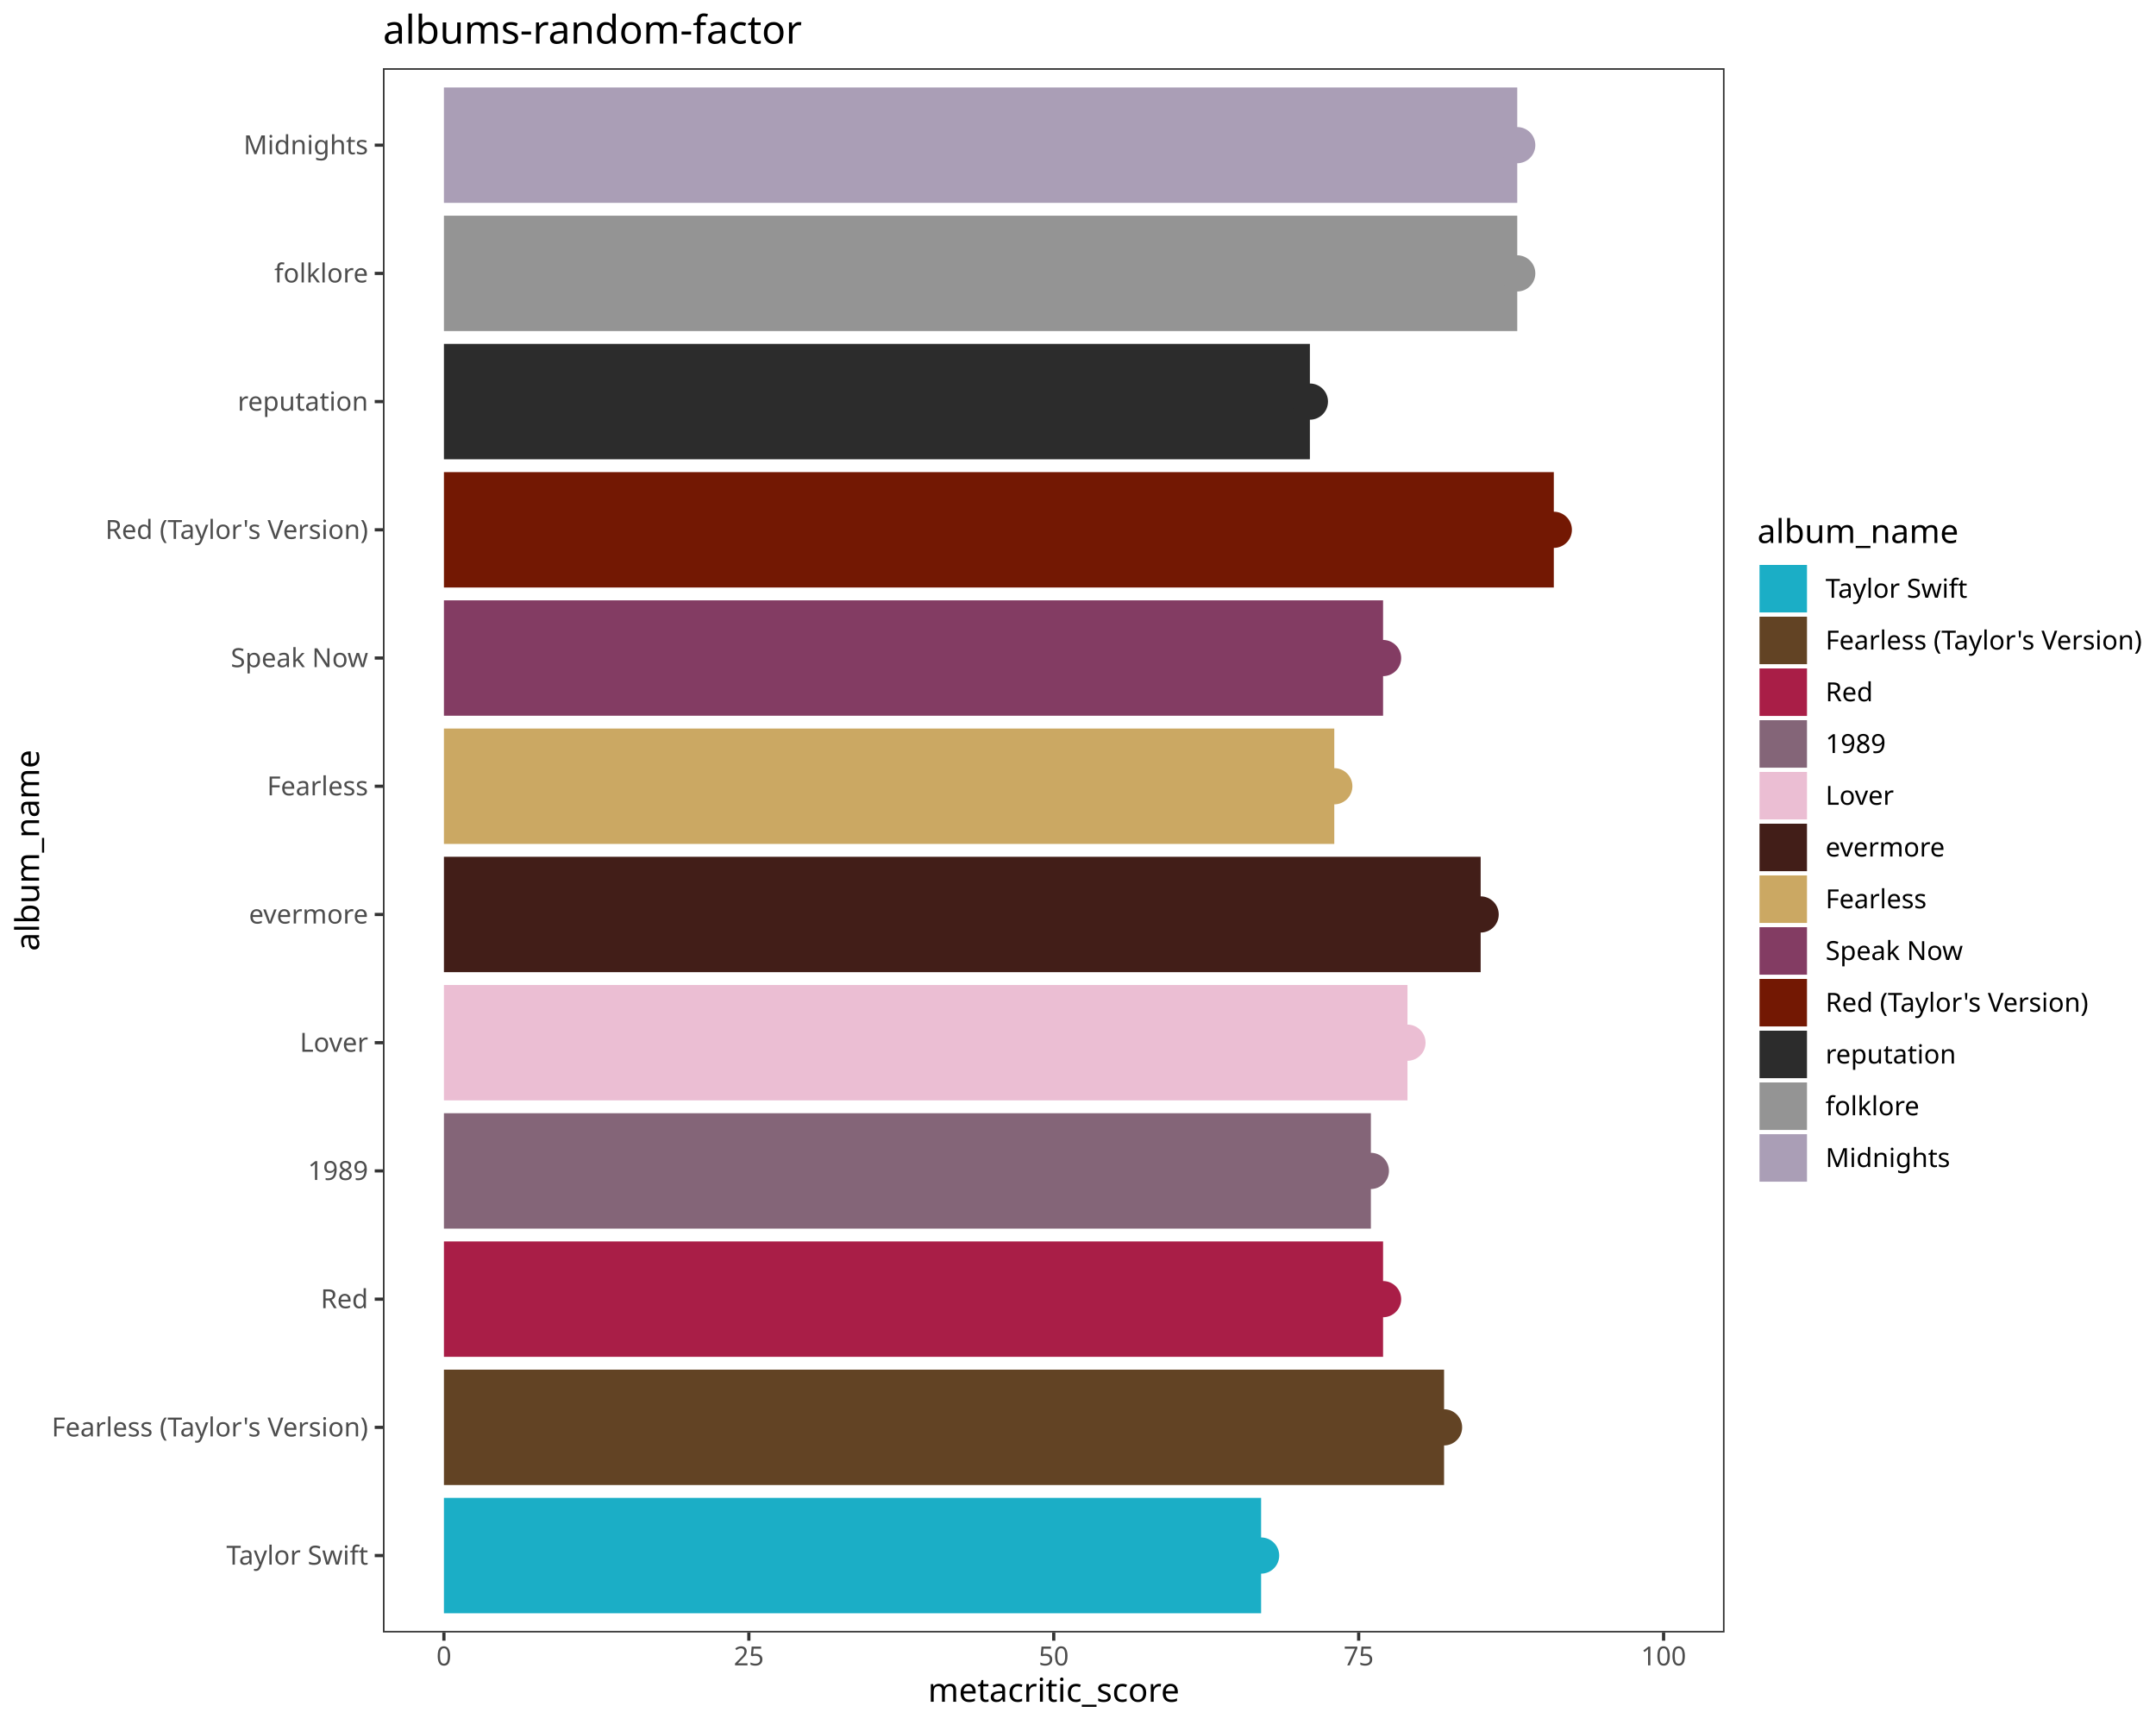
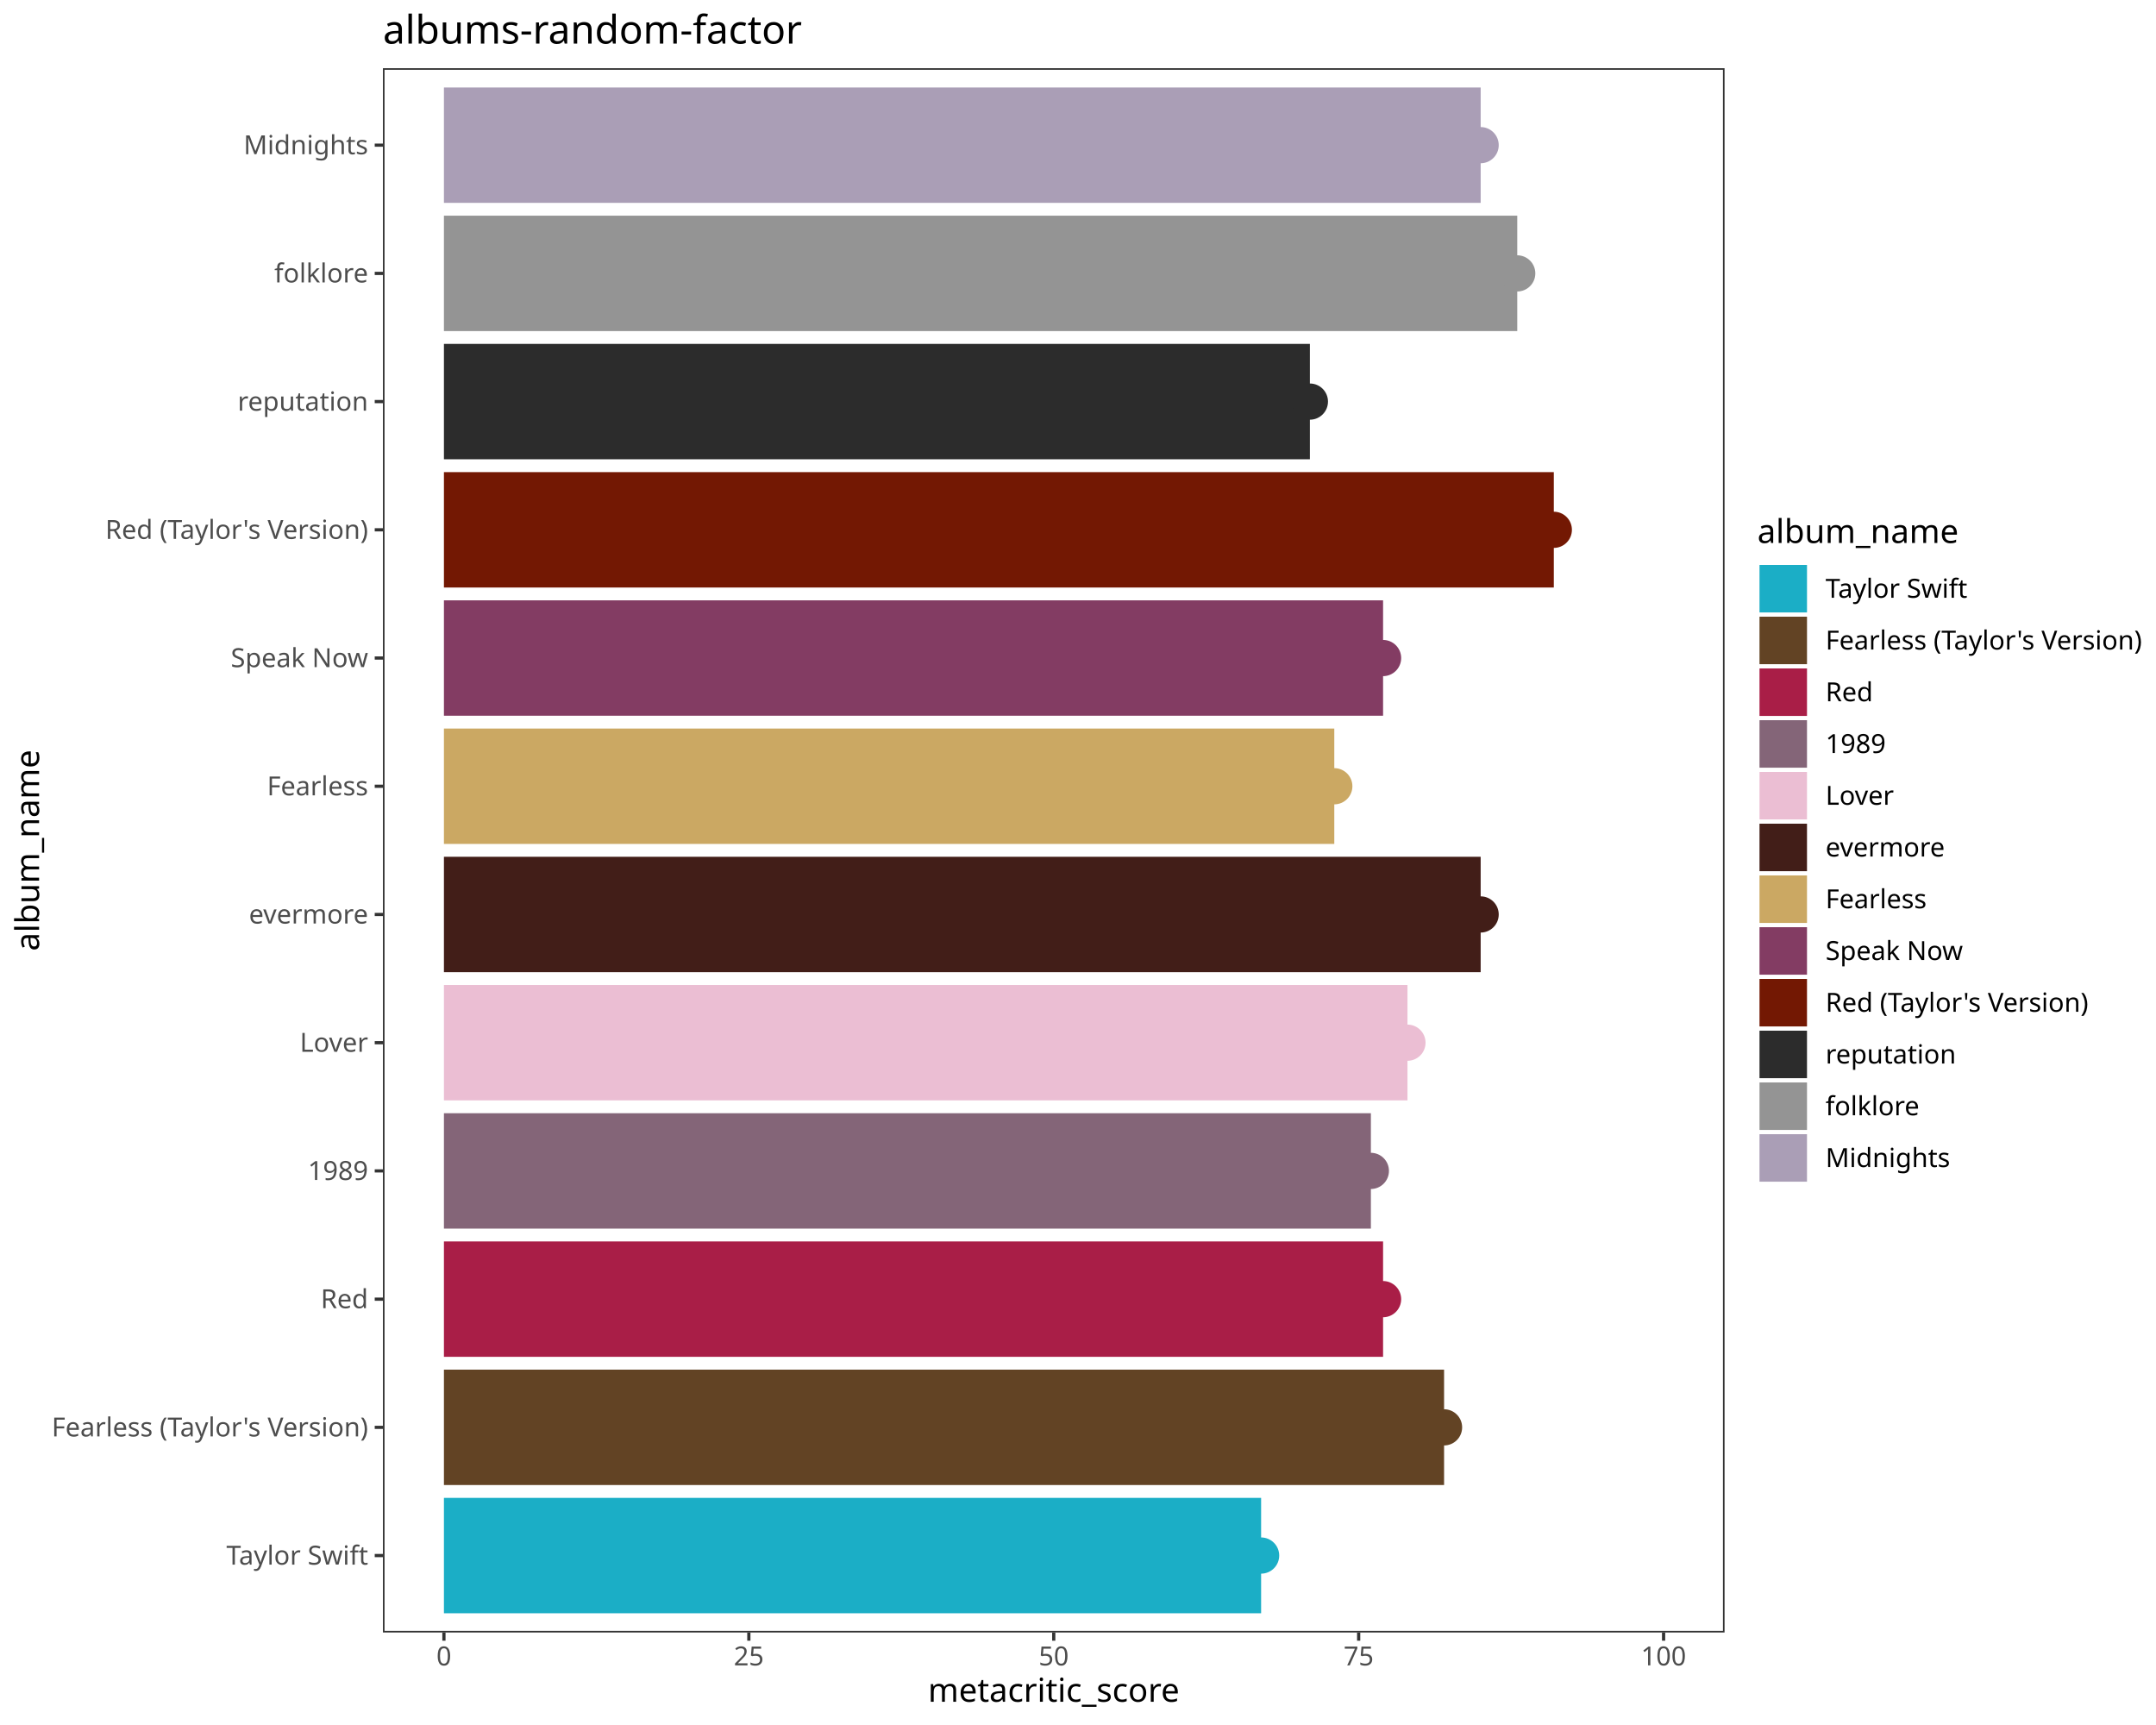
<svg xmlns="http://www.w3.org/2000/svg" class="svglite" data-engine-version="2.0" width="720.00pt" height="576.00pt" viewBox="0 0 720.00 576.00">
  <defs>
    <style type="text/css">
    .svglite line, .svglite polyline, .svglite polygon, .svglite path, .svglite rect, .svglite circle {
      fill: none;
      stroke: #000000;
      stroke-linecap: round;
      stroke-linejoin: round;
      stroke-miterlimit: 10.00;
    }
  </style>
  </defs>
  <rect width="100%" height="100%" style="stroke: none; fill: #FFFFFF;" />
  <defs>
    <clipPath id="cpMC4wMHw3MjAuMDB8MC4wMHw1NzYuMDA=">
      <rect x="0.00" y="0.00" width="720.00" height="576.00" />
    </clipPath>
  </defs>
  <g clip-path="url(#cpMC4wMHw3MjAuMDB8MC4wMHw1NzYuMDA=)">
    <rect x="0.00" y="0.00" width="720.00" height="576.00" style="stroke-width: 1.07; stroke: #FFFFFF; fill: #FFFFFF;" />
  </g>
  <defs>
    <clipPath id="cpMTI3Ljg4fDU3NS45M3wyMi43OHw1NDUuMTE=">
      <rect x="127.88" y="22.78" width="448.04" height="522.33" />
    </clipPath>
  </defs>
  <g clip-path="url(#cpMTI3Ljg4fDU3NS45M3wyMi43OHw1NDUuMTE=)">
    <rect x="127.88" y="22.78" width="448.04" height="522.33" style="stroke-width: 1.07; stroke: none; fill: #FFFFFF;" />
    <rect x="148.25" y="500.16" width="272.90" height="38.53" style="stroke-width: 1.07; stroke: none; stroke-linecap: square; stroke-linejoin: miter; fill: #1BAEC6;" />
    <rect x="148.25" y="243.27" width="297.34" height="38.53" style="stroke-width: 1.07; stroke: none; stroke-linecap: square; stroke-linejoin: miter; fill: #CBA863;" />
    <rect x="148.25" y="200.46" width="313.63" height="38.53" style="stroke-width: 1.07; stroke: none; stroke-linecap: square; stroke-linejoin: miter; fill: #833C63;" />
    <rect x="148.25" y="414.53" width="313.63" height="38.53" style="stroke-width: 1.07; stroke: none; stroke-linecap: square; stroke-linejoin: miter; fill: #A91E47;" />
    <rect x="148.25" y="371.72" width="309.56" height="38.53" style="stroke-width: 1.07; stroke: none; stroke-linecap: square; stroke-linejoin: miter; fill: #846578;" />
    <rect x="148.25" y="114.83" width="289.19" height="38.53" style="stroke-width: 1.07; stroke: none; stroke-linecap: square; stroke-linejoin: miter; fill: #2C2C2C;" />
    <rect x="148.25" y="328.90" width="321.78" height="38.53" style="stroke-width: 1.07; stroke: none; stroke-linecap: square; stroke-linejoin: miter; fill: #EBBED3;" />
    <rect x="148.25" y="72.02" width="358.44" height="38.53" style="stroke-width: 1.07; stroke: none; stroke-linecap: square; stroke-linejoin: miter; fill: #949494;" />
    <rect x="148.25" y="286.09" width="346.22" height="38.53" style="stroke-width: 1.07; stroke: none; stroke-linecap: square; stroke-linejoin: miter; fill: #421E18;" />
    <rect x="148.25" y="457.34" width="334.00" height="38.53" style="stroke-width: 1.07; stroke: none; stroke-linecap: square; stroke-linejoin: miter; fill: #624324;" />
    <rect x="148.25" y="157.65" width="370.65" height="38.53" style="stroke-width: 1.07; stroke: none; stroke-linecap: square; stroke-linejoin: miter; fill: #731803;" />
-     <rect x="148.25" y="29.21" width="358.44" height="38.53" style="stroke-width: 1.07; stroke: none; stroke-linecap: square; stroke-linejoin: miter; fill: #AA9EB6;" />
+     <rect x="148.25" y="29.21" width="346.22" height="38.53" style="stroke-width: 1.07; stroke: none; stroke-linecap: square; stroke-linejoin: miter; fill: #AA9EB6;" />
    <circle cx="421.15" cy="519.42" r="5.69" style="stroke-width: 0.71; stroke: #1BAEC6; fill: #1BAEC6;" />
    <circle cx="445.59" cy="262.54" r="5.69" style="stroke-width: 0.71; stroke: #CBA863; fill: #CBA863;" />
    <circle cx="461.88" cy="219.73" r="5.69" style="stroke-width: 0.71; stroke: #833C63; fill: #833C63;" />
    <circle cx="461.88" cy="433.80" r="5.69" style="stroke-width: 0.71; stroke: #A91E47; fill: #A91E47;" />
    <circle cx="457.80" cy="390.98" r="5.69" style="stroke-width: 0.71; stroke: #846578; fill: #846578;" />
    <circle cx="437.44" cy="134.10" r="5.69" style="stroke-width: 0.71; stroke: #2C2C2C; fill: #2C2C2C;" />
    <circle cx="470.02" cy="348.17" r="5.69" style="stroke-width: 0.71; stroke: #EBBED3; fill: #EBBED3;" />
    <circle cx="506.68" cy="91.29" r="5.69" style="stroke-width: 0.71; stroke: #949494; fill: #949494;" />
    <circle cx="494.46" cy="305.35" r="5.69" style="stroke-width: 0.71; stroke: #421E18; fill: #421E18;" />
    <circle cx="482.24" cy="476.61" r="5.69" style="stroke-width: 0.71; stroke: #624324; fill: #624324;" />
    <circle cx="518.90" cy="176.91" r="5.69" style="stroke-width: 0.71; stroke: #731803; fill: #731803;" />
-     <circle cx="506.68" cy="48.47" r="5.69" style="stroke-width: 0.71; stroke: #AA9EB6; fill: #AA9EB6;" />
+     <circle cx="494.46" cy="48.47" r="5.69" style="stroke-width: 0.71; stroke: #AA9EB6; fill: #AA9EB6;" />
    <rect x="127.88" y="22.78" width="448.04" height="522.33" style="stroke-width: 1.07; stroke: #333333;" />
  </g>
  <g clip-path="url(#cpMC4wMHw3MjAuMDB8MC4wMHw1NzYuMDA=)">
    <text x="122.95" y="522.45" text-anchor="end" style="font-size: 8.80px; fill: #4D4D4D; font-family: sans;" textLength="45.97px" lengthAdjust="spacingAndGlyphs">Taylor Swift</text>
    <text x="122.95" y="479.64" text-anchor="end" style="font-size: 8.80px; fill: #4D4D4D; font-family: sans;" textLength="104.88px" lengthAdjust="spacingAndGlyphs">Fearless (Taylor's Version)</text>
    <text x="122.95" y="436.82" text-anchor="end" style="font-size: 8.80px; fill: #4D4D4D; font-family: sans;" textLength="16.15px" lengthAdjust="spacingAndGlyphs">Red</text>
    <text x="122.95" y="394.01" text-anchor="end" style="font-size: 8.80px; fill: #4D4D4D; font-family: sans;" textLength="19.58px" lengthAdjust="spacingAndGlyphs">1989</text>
    <text x="122.95" y="351.20" text-anchor="end" style="font-size: 8.80px; fill: #4D4D4D; font-family: sans;" textLength="22.02px" lengthAdjust="spacingAndGlyphs">Lover</text>
    <text x="122.95" y="308.38" text-anchor="end" style="font-size: 8.80px; fill: #4D4D4D; font-family: sans;" textLength="37.18px" lengthAdjust="spacingAndGlyphs">evermore</text>
    <text x="122.95" y="265.57" text-anchor="end" style="font-size: 8.80px; fill: #4D4D4D; font-family: sans;" textLength="33.75px" lengthAdjust="spacingAndGlyphs">Fearless</text>
    <text x="122.95" y="222.76" text-anchor="end" style="font-size: 8.80px; fill: #4D4D4D; font-family: sans;" textLength="45.01px" lengthAdjust="spacingAndGlyphs">Speak Now</text>
    <text x="122.95" y="179.94" text-anchor="end" style="font-size: 8.80px; fill: #4D4D4D; font-family: sans;" textLength="87.27px" lengthAdjust="spacingAndGlyphs">Red (Taylor's Version)</text>
    <text x="122.95" y="137.13" text-anchor="end" style="font-size: 8.80px; fill: #4D4D4D; font-family: sans;" textLength="39.14px" lengthAdjust="spacingAndGlyphs">reputation</text>
    <text x="122.95" y="94.31" text-anchor="end" style="font-size: 8.80px; fill: #4D4D4D; font-family: sans;" textLength="28.37px" lengthAdjust="spacingAndGlyphs">folklore</text>
    <text x="122.95" y="51.50" text-anchor="end" style="font-size: 8.80px; fill: #4D4D4D; font-family: sans;" textLength="37.67px" lengthAdjust="spacingAndGlyphs">Midnights</text>
    <polyline points="125.14,519.42 127.88,519.42 " style="stroke-width: 1.07; stroke: #333333; stroke-linecap: butt;" />
    <polyline points="125.14,476.61 127.88,476.61 " style="stroke-width: 1.07; stroke: #333333; stroke-linecap: butt;" />
    <polyline points="125.14,433.80 127.88,433.80 " style="stroke-width: 1.07; stroke: #333333; stroke-linecap: butt;" />
    <polyline points="125.14,390.98 127.88,390.98 " style="stroke-width: 1.07; stroke: #333333; stroke-linecap: butt;" />
    <polyline points="125.14,348.17 127.88,348.17 " style="stroke-width: 1.07; stroke: #333333; stroke-linecap: butt;" />
    <polyline points="125.14,305.35 127.88,305.35 " style="stroke-width: 1.07; stroke: #333333; stroke-linecap: butt;" />
    <polyline points="125.14,262.54 127.88,262.54 " style="stroke-width: 1.07; stroke: #333333; stroke-linecap: butt;" />
    <polyline points="125.14,219.73 127.88,219.73 " style="stroke-width: 1.07; stroke: #333333; stroke-linecap: butt;" />
    <polyline points="125.14,176.91 127.88,176.91 " style="stroke-width: 1.07; stroke: #333333; stroke-linecap: butt;" />
    <polyline points="125.14,134.10 127.88,134.10 " style="stroke-width: 1.07; stroke: #333333; stroke-linecap: butt;" />
    <polyline points="125.14,91.29 127.88,91.29 " style="stroke-width: 1.07; stroke: #333333; stroke-linecap: butt;" />
    <polyline points="125.14,48.47 127.88,48.47 " style="stroke-width: 1.07; stroke: #333333; stroke-linecap: butt;" />
    <polyline points="148.25,547.85 148.25,545.11 " style="stroke-width: 1.07; stroke: #333333; stroke-linecap: butt;" />
    <polyline points="250.08,547.85 250.08,545.11 " style="stroke-width: 1.07; stroke: #333333; stroke-linecap: butt;" />
    <polyline points="351.90,547.85 351.90,545.11 " style="stroke-width: 1.07; stroke: #333333; stroke-linecap: butt;" />
    <polyline points="453.73,547.85 453.73,545.11 " style="stroke-width: 1.07; stroke: #333333; stroke-linecap: butt;" />
    <polyline points="555.56,547.85 555.56,545.11 " style="stroke-width: 1.07; stroke: #333333; stroke-linecap: butt;" />
    <text x="148.25" y="556.10" text-anchor="middle" style="font-size: 8.80px; fill: #4D4D4D; font-family: sans;" textLength="4.89px" lengthAdjust="spacingAndGlyphs">0</text>
    <text x="250.08" y="556.10" text-anchor="middle" style="font-size: 8.80px; fill: #4D4D4D; font-family: sans;" textLength="9.79px" lengthAdjust="spacingAndGlyphs">25</text>
    <text x="351.90" y="556.10" text-anchor="middle" style="font-size: 8.80px; fill: #4D4D4D; font-family: sans;" textLength="9.79px" lengthAdjust="spacingAndGlyphs">50</text>
    <text x="453.73" y="556.10" text-anchor="middle" style="font-size: 8.80px; fill: #4D4D4D; font-family: sans;" textLength="9.79px" lengthAdjust="spacingAndGlyphs">75</text>
    <text x="555.56" y="556.10" text-anchor="middle" style="font-size: 8.80px; fill: #4D4D4D; font-family: sans;" textLength="14.68px" lengthAdjust="spacingAndGlyphs">100</text>
    <text x="351.90" y="568.24" text-anchor="middle" style="font-size: 11.00px; font-family: sans;" textLength="80.10px" lengthAdjust="spacingAndGlyphs">metacritic_score</text>
    <text transform="translate(13.05,283.95) rotate(-90)" text-anchor="middle" style="font-size: 11.00px; font-family: sans;" textLength="63.60px" lengthAdjust="spacingAndGlyphs">album_name</text>
    <rect x="586.88" y="172.60" width="127.64" height="222.69" style="stroke-width: 1.07; stroke: none; fill: #FFFFFF;" />
    <text x="586.88" y="181.31" style="font-size: 11.00px; font-family: sans;" textLength="63.60px" lengthAdjust="spacingAndGlyphs">album_name</text>
    <rect x="586.88" y="187.93" width="17.28" height="17.28" style="stroke-width: 1.07; stroke: none; fill: #FFFFFF;" />
    <rect x="587.59" y="188.64" width="15.86" height="15.86" style="stroke-width: 1.07; stroke: none; stroke-linecap: square; stroke-linejoin: miter; fill: #1BAEC6;" />
    <circle cx="595.52" cy="196.57" r="5.69" style="stroke-width: 0.71; stroke: #1BAEC6; fill: #1BAEC6;" />
    <rect x="586.88" y="205.21" width="17.28" height="17.28" style="stroke-width: 1.07; stroke: none; fill: #FFFFFF;" />
    <rect x="587.59" y="205.92" width="15.86" height="15.86" style="stroke-width: 1.07; stroke: none; stroke-linecap: square; stroke-linejoin: miter; fill: #624324;" />
    <circle cx="595.52" cy="213.85" r="5.69" style="stroke-width: 0.71; stroke: #624324; fill: #624324;" />
    <rect x="586.88" y="222.49" width="17.28" height="17.28" style="stroke-width: 1.07; stroke: none; fill: #FFFFFF;" />
    <rect x="587.59" y="223.20" width="15.86" height="15.86" style="stroke-width: 1.07; stroke: none; stroke-linecap: square; stroke-linejoin: miter; fill: #A91E47;" />
    <circle cx="595.52" cy="231.13" r="5.69" style="stroke-width: 0.71; stroke: #A91E47; fill: #A91E47;" />
    <rect x="586.88" y="239.77" width="17.28" height="17.28" style="stroke-width: 1.07; stroke: none; fill: #FFFFFF;" />
    <rect x="587.59" y="240.48" width="15.86" height="15.86" style="stroke-width: 1.07; stroke: none; stroke-linecap: square; stroke-linejoin: miter; fill: #846578;" />
    <circle cx="595.52" cy="248.41" r="5.69" style="stroke-width: 0.71; stroke: #846578; fill: #846578;" />
    <rect x="586.88" y="257.05" width="17.28" height="17.28" style="stroke-width: 1.07; stroke: none; fill: #FFFFFF;" />
    <rect x="587.59" y="257.76" width="15.86" height="15.86" style="stroke-width: 1.07; stroke: none; stroke-linecap: square; stroke-linejoin: miter; fill: #EBBED3;" />
    <circle cx="595.52" cy="265.69" r="5.69" style="stroke-width: 0.71; stroke: #EBBED3; fill: #EBBED3;" />
    <rect x="586.88" y="274.33" width="17.28" height="17.28" style="stroke-width: 1.07; stroke: none; fill: #FFFFFF;" />
    <rect x="587.59" y="275.04" width="15.86" height="15.86" style="stroke-width: 1.07; stroke: none; stroke-linecap: square; stroke-linejoin: miter; fill: #421E18;" />
    <circle cx="595.52" cy="282.97" r="5.69" style="stroke-width: 0.71; stroke: #421E18; fill: #421E18;" />
    <rect x="586.88" y="291.61" width="17.28" height="17.28" style="stroke-width: 1.07; stroke: none; fill: #FFFFFF;" />
    <rect x="587.59" y="292.32" width="15.86" height="15.86" style="stroke-width: 1.07; stroke: none; stroke-linecap: square; stroke-linejoin: miter; fill: #CBA863;" />
    <circle cx="595.52" cy="300.25" r="5.69" style="stroke-width: 0.71; stroke: #CBA863; fill: #CBA863;" />
    <rect x="586.88" y="308.89" width="17.28" height="17.28" style="stroke-width: 1.07; stroke: none; fill: #FFFFFF;" />
    <rect x="587.59" y="309.60" width="15.86" height="15.86" style="stroke-width: 1.07; stroke: none; stroke-linecap: square; stroke-linejoin: miter; fill: #833C63;" />
    <circle cx="595.52" cy="317.53" r="5.69" style="stroke-width: 0.71; stroke: #833C63; fill: #833C63;" />
    <rect x="586.88" y="326.17" width="17.28" height="17.28" style="stroke-width: 1.07; stroke: none; fill: #FFFFFF;" />
    <rect x="587.59" y="326.88" width="15.86" height="15.86" style="stroke-width: 1.07; stroke: none; stroke-linecap: square; stroke-linejoin: miter; fill: #731803;" />
    <circle cx="595.52" cy="334.81" r="5.69" style="stroke-width: 0.71; stroke: #731803; fill: #731803;" />
    <rect x="586.88" y="343.45" width="17.28" height="17.28" style="stroke-width: 1.07; stroke: none; fill: #FFFFFF;" />
    <rect x="587.59" y="344.16" width="15.86" height="15.86" style="stroke-width: 1.07; stroke: none; stroke-linecap: square; stroke-linejoin: miter; fill: #2C2C2C;" />
    <circle cx="595.52" cy="352.09" r="5.69" style="stroke-width: 0.71; stroke: #2C2C2C; fill: #2C2C2C;" />
    <rect x="586.88" y="360.73" width="17.28" height="17.28" style="stroke-width: 1.07; stroke: none; fill: #FFFFFF;" />
    <rect x="587.59" y="361.44" width="15.86" height="15.86" style="stroke-width: 1.07; stroke: none; stroke-linecap: square; stroke-linejoin: miter; fill: #949494;" />
    <circle cx="595.52" cy="369.37" r="5.69" style="stroke-width: 0.71; stroke: #949494; fill: #949494;" />
    <rect x="586.88" y="378.01" width="17.28" height="17.28" style="stroke-width: 1.07; stroke: none; fill: #FFFFFF;" />
    <rect x="587.59" y="378.72" width="15.86" height="15.86" style="stroke-width: 1.07; stroke: none; stroke-linecap: square; stroke-linejoin: miter; fill: #AA9EB6;" />
    <circle cx="595.52" cy="386.65" r="5.69" style="stroke-width: 0.71; stroke: #AA9EB6; fill: #AA9EB6;" />
    <text x="609.64" y="199.60" style="font-size: 8.80px; font-family: sans;" textLength="45.97px" lengthAdjust="spacingAndGlyphs">Taylor Swift</text>
    <text x="609.64" y="216.88" style="font-size: 8.80px; font-family: sans;" textLength="104.88px" lengthAdjust="spacingAndGlyphs">Fearless (Taylor's Version)</text>
    <text x="609.64" y="234.16" style="font-size: 8.80px; font-family: sans;" textLength="16.15px" lengthAdjust="spacingAndGlyphs">Red</text>
    <text x="609.64" y="251.44" style="font-size: 8.80px; font-family: sans;" textLength="19.58px" lengthAdjust="spacingAndGlyphs">1989</text>
    <text x="609.64" y="268.72" style="font-size: 8.80px; font-family: sans;" textLength="22.02px" lengthAdjust="spacingAndGlyphs">Lover</text>
    <text x="609.64" y="286.00" style="font-size: 8.80px; font-family: sans;" textLength="37.18px" lengthAdjust="spacingAndGlyphs">evermore</text>
    <text x="609.64" y="303.28" style="font-size: 8.80px; font-family: sans;" textLength="33.75px" lengthAdjust="spacingAndGlyphs">Fearless</text>
    <text x="609.64" y="320.56" style="font-size: 8.80px; font-family: sans;" textLength="45.01px" lengthAdjust="spacingAndGlyphs">Speak Now</text>
    <text x="609.64" y="337.84" style="font-size: 8.80px; font-family: sans;" textLength="87.27px" lengthAdjust="spacingAndGlyphs">Red (Taylor's Version)</text>
    <text x="609.64" y="355.12" style="font-size: 8.80px; font-family: sans;" textLength="39.14px" lengthAdjust="spacingAndGlyphs">reputation</text>
    <text x="609.64" y="372.40" style="font-size: 8.80px; font-family: sans;" textLength="28.37px" lengthAdjust="spacingAndGlyphs">folklore</text>
    <text x="609.64" y="389.68" style="font-size: 8.80px; font-family: sans;" textLength="37.67px" lengthAdjust="spacingAndGlyphs">Midnights</text>
    <text x="127.88" y="14.56" style="font-size: 13.20px; font-family: sans;" textLength="129.14px" lengthAdjust="spacingAndGlyphs">albums-random-factor</text>
  </g>
</svg>
